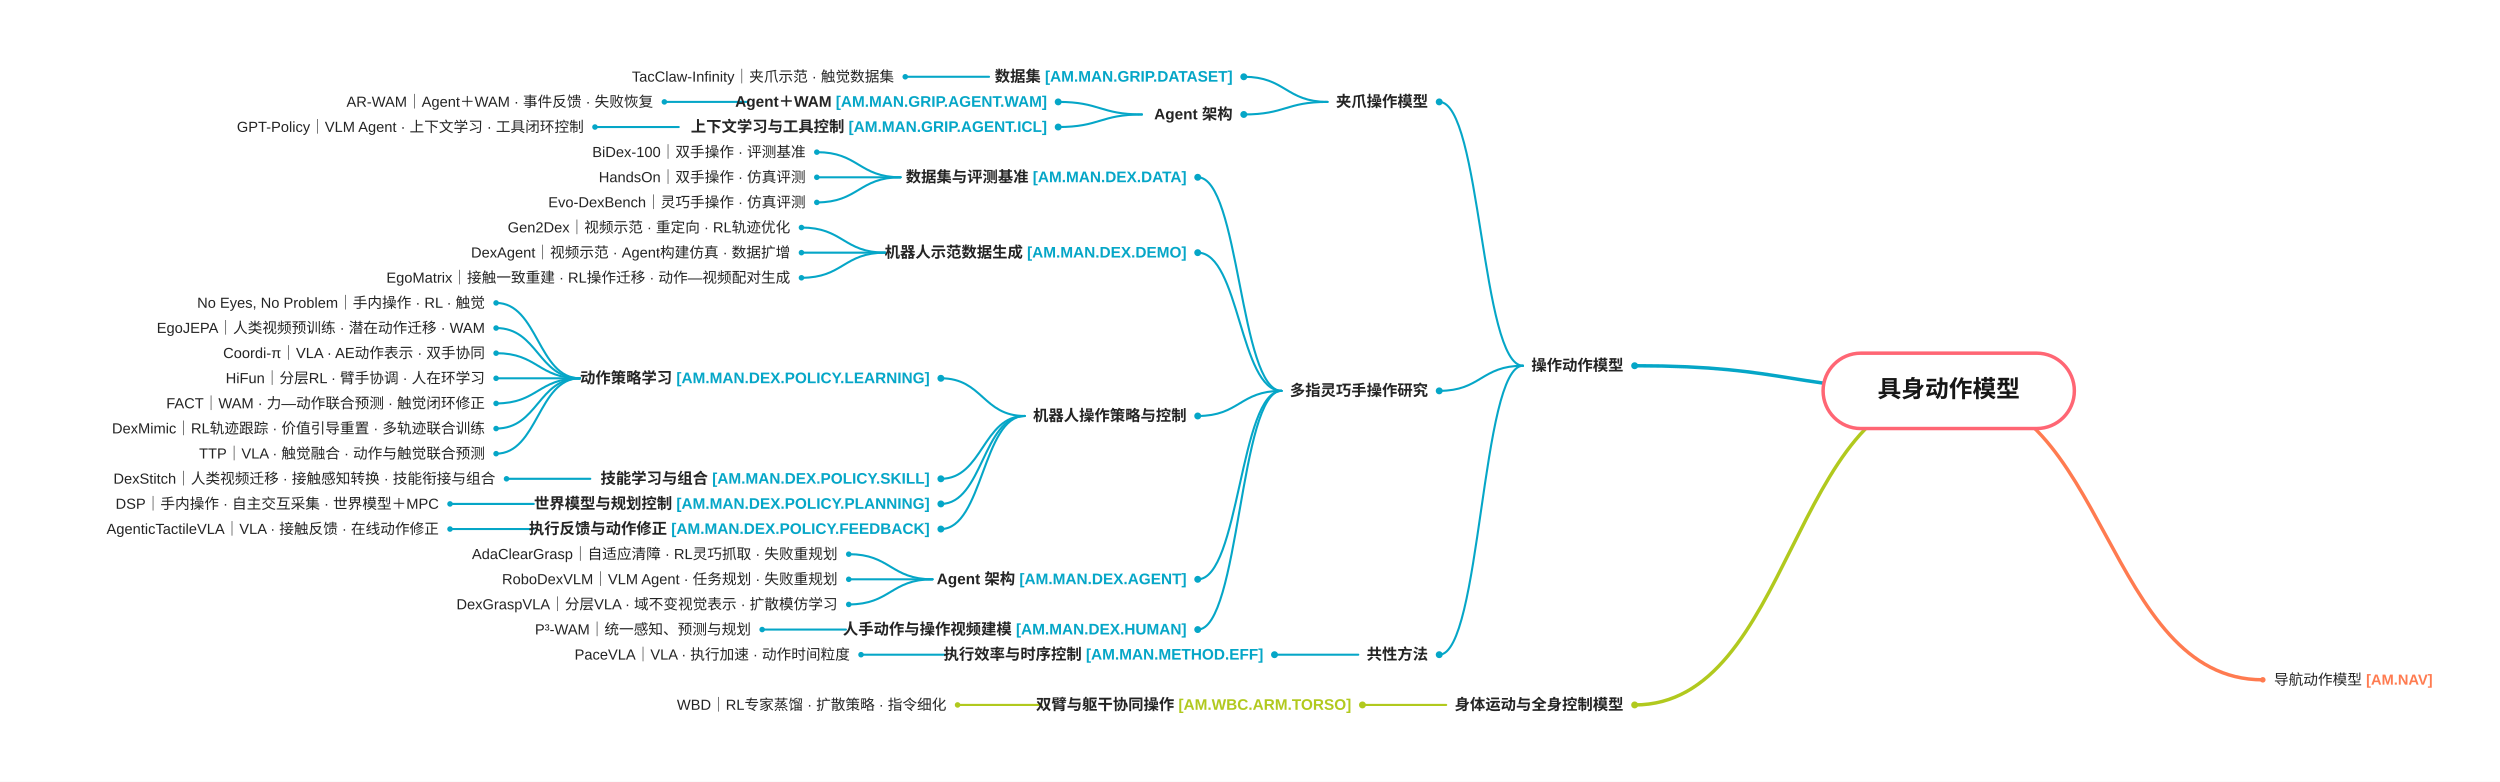
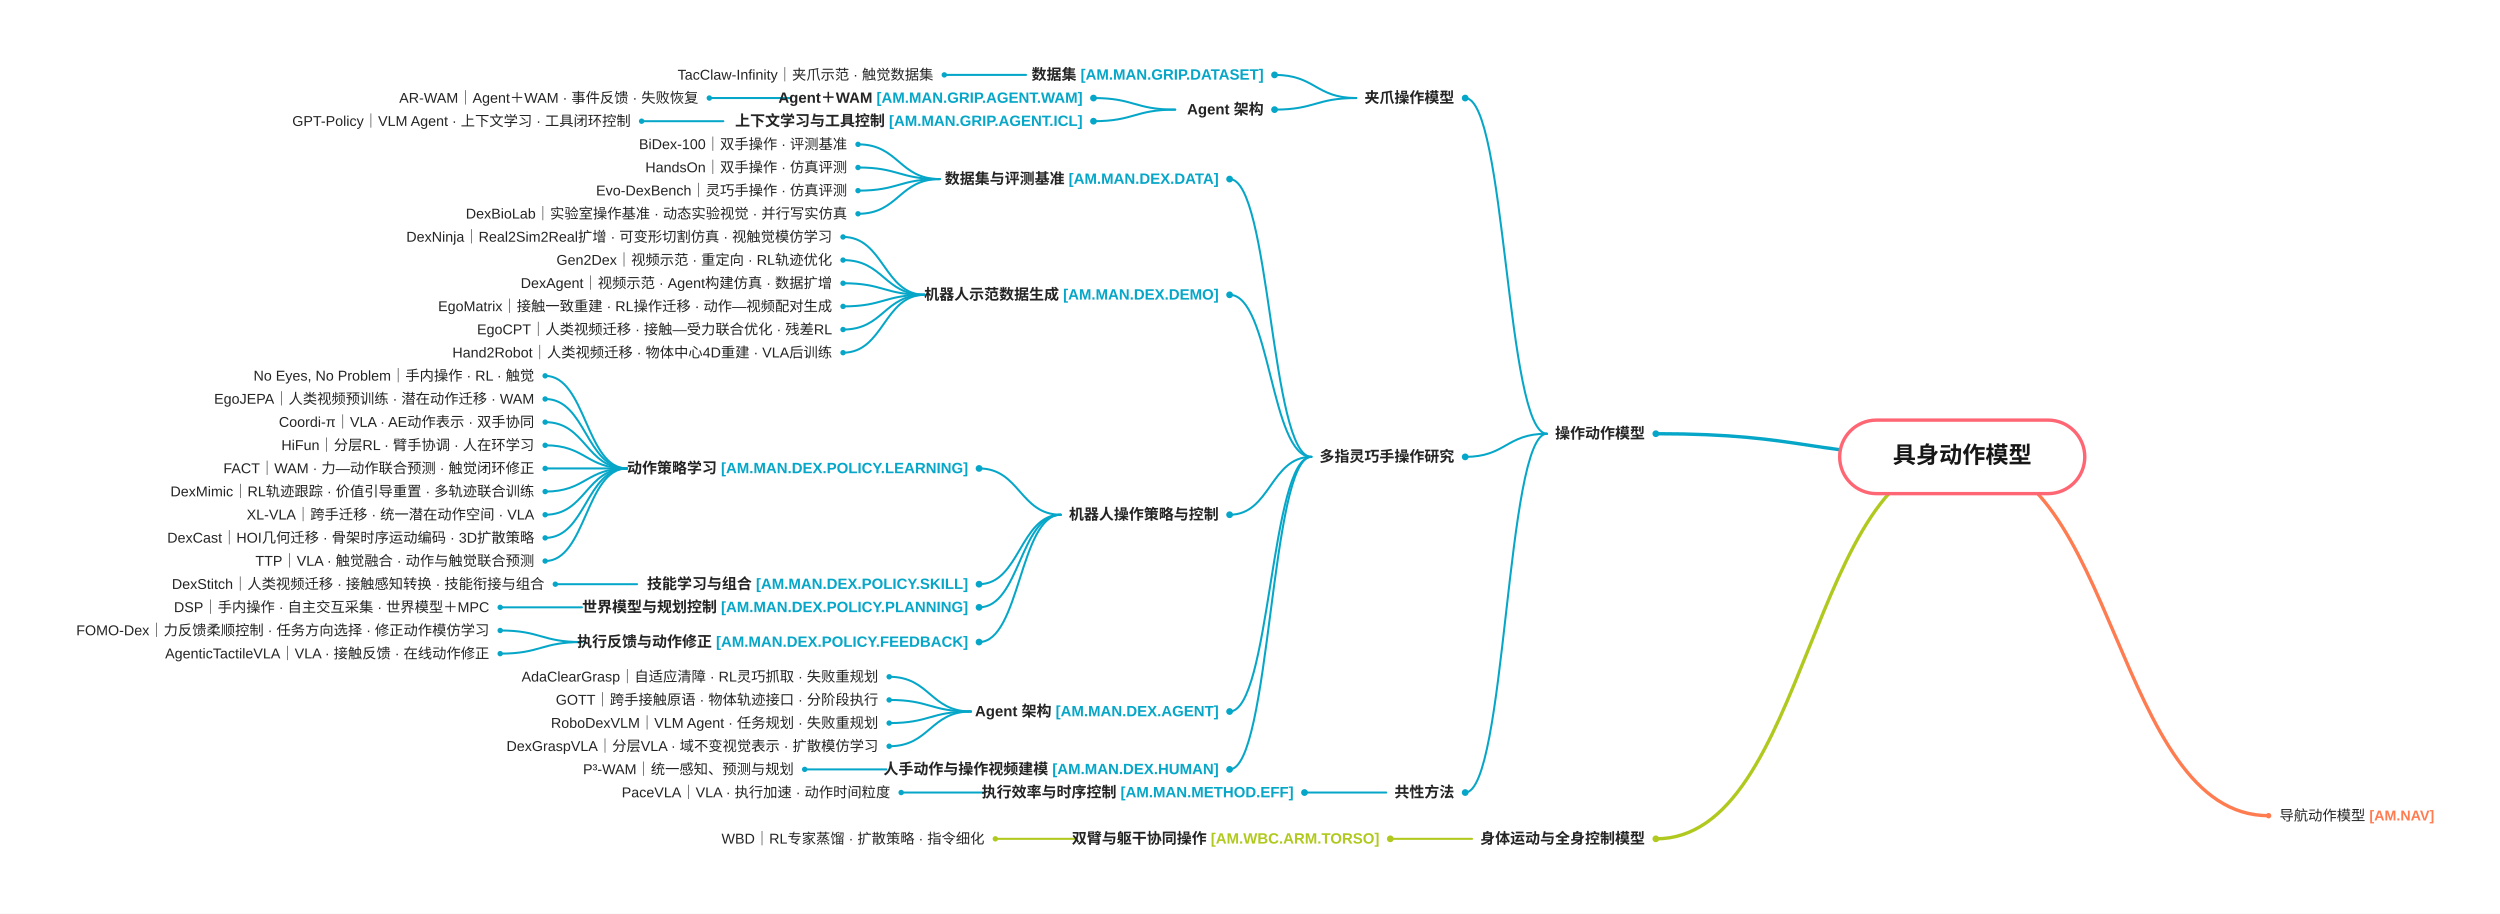
- <svg xmlns="http://www.w3.org/2000/svg" viewBox="-992.04 0 3581.88 1120.0" role="img" aria-labelledby="title desc">
-   <rect x="-992.04" width="3581.88" height="1120.0" fill="#ffffff" />
+ <svg xmlns="http://www.w3.org/2000/svg" viewBox="-1081.92 0 3671.76 1342" role="img" aria-labelledby="title desc">
+   <rect x="-1081.92" width="3671.76" height="1342" fill="#ffffff" />
  <g fill="none" stroke-linecap="round" stroke-linejoin="round">
-     <path d="M 1800 560.0 C 1575.0 560.0, 1575.0 524.0, 1350 524.0" stroke="#05a6c7" stroke-width="5" />
-     <path d="M 1190 524.0 C 1130.0 524.0, 1130.0 146.0, 1070 146.0" stroke="#05a6c7" stroke-width="3" />
-     <path d="M 910 146.0 C 850.0 146.0, 850.0 110.0, 790 110.0" stroke="#05a6c7" stroke-width="3" />
-     <path d="M 424.96 110.0 C 364.96 110.0, 364.96 110.0, 304.96 110.0" stroke="#05a6c7" stroke-width="3" />
-     <path d="M 910 146.0 C 850.0 146.0, 850.0 164.0, 790 164.0" stroke="#05a6c7" stroke-width="3" />
-     <path d="M 644.08 164.0 C 584.08 164.0, 584.08 146.0, 524.08 146.0" stroke="#05a6c7" stroke-width="3" />
-     <path d="M 79.84 146.0 C 19.84 146.0, 19.84 146.0, -40.16 146.0" stroke="#05a6c7" stroke-width="3" />
-     <path d="M 644.08 164.0 C 584.08 164.0, 584.08 182.0, 524.08 182.0" stroke="#05a6c7" stroke-width="3" />
-     <path d="M -19.6 182.0 C -79.6 182.0, -79.6 182.0, -139.6 182.0" stroke="#05a6c7" stroke-width="3" />
-     <path d="M 1190 524.0 C 1130.0 524.0, 1130.0 560.0, 1070 560.0" stroke="#05a6c7" stroke-width="3" />
-     <path d="M 844 560.0 C 784.0 560.0, 784.0 254.0, 724 254.0" stroke="#05a6c7" stroke-width="3" />
-     <path d="M 298.24 254.0 C 238.24 254.0, 238.24 218.0, 178.24 218.0" stroke="#05a6c7" stroke-width="3" />
-     <path d="M 298.24 254.0 C 238.24 254.0, 238.24 254.0, 178.24 254.0" stroke="#05a6c7" stroke-width="3" />
-     <path d="M 298.24 254.0 C 238.24 254.0, 238.24 290.0, 178.24 290.0" stroke="#05a6c7" stroke-width="3" />
-     <path d="M 844 560.0 C 784.0 560.0, 784.0 362.0, 724 362.0" stroke="#05a6c7" stroke-width="3" />
-     <path d="M 276.24 362.0 C 216.24 362.0, 216.24 326.0, 156.24 326.0" stroke="#05a6c7" stroke-width="3" />
-     <path d="M 276.24 362.0 C 216.24 362.0, 216.24 362.0, 156.24 362.0" stroke="#05a6c7" stroke-width="3" />
-     <path d="M 276.24 362.0 C 216.24 362.0, 216.24 398.0, 156.24 398.0" stroke="#05a6c7" stroke-width="3" />
-     <path d="M 844 560.0 C 784.0 560.0, 784.0 596.0, 724 596.0" stroke="#05a6c7" stroke-width="3" />
-     <path d="M 476 596.0 C 416.0 596.0, 416.0 542.0, 356 542.0" stroke="#05a6c7" stroke-width="3" />
-     <path d="M -161.28 542.0 C -221.28 542.0, -221.28 434.0, -281.28 434.0" stroke="#05a6c7" stroke-width="3" />
-     <path d="M -161.28 542.0 C -221.28 542.0, -221.28 470.0, -281.28 470.0" stroke="#05a6c7" stroke-width="3" />
-     <path d="M -161.28 542.0 C -221.28 542.0, -221.28 506.0, -281.28 506.0" stroke="#05a6c7" stroke-width="3" />
-     <path d="M -161.28 542.0 C -221.28 542.0, -221.28 542.0, -281.28 542.0" stroke="#05a6c7" stroke-width="3" />
-     <path d="M -161.28 542.0 C -221.28 542.0, -221.28 578.0, -281.28 578.0" stroke="#05a6c7" stroke-width="3" />
-     <path d="M -161.28 542.0 C -221.28 542.0, -221.28 614.0, -281.28 614.0" stroke="#05a6c7" stroke-width="3" />
-     <path d="M -161.28 542.0 C -221.28 542.0, -221.28 650.0, -281.28 650.0" stroke="#05a6c7" stroke-width="3" />
-     <path d="M 476 596.0 C 416.0 596.0, 416.0 686.0, 356 686.0" stroke="#05a6c7" stroke-width="3" />
-     <path d="M -146.32 686.0 C -206.32 686.0, -206.32 686.0, -266.32 686.0" stroke="#05a6c7" stroke-width="3" />
-     <path d="M 476 596.0 C 416.0 596.0, 416.0 722.0, 356 722.0" stroke="#05a6c7" stroke-width="3" />
-     <path d="M -227.28 722.0 C -287.28 722.0, -287.28 722.0, -347.28 722.0" stroke="#05a6c7" stroke-width="3" />
-     <path d="M 476 596.0 C 416.0 596.0, 416.0 758.0, 356 758.0" stroke="#05a6c7" stroke-width="3" />
-     <path d="M -227.28 758.0 C -287.28 758.0, -287.28 758.0, -347.28 758.0" stroke="#05a6c7" stroke-width="3" />
-     <path d="M 844 560.0 C 784.0 560.0, 784.0 830.0, 724 830.0" stroke="#05a6c7" stroke-width="3" />
-     <path d="M 344.0 830.0 C 284.0 830.0, 284.0 794.0, 224.0 794.0" stroke="#05a6c7" stroke-width="3" />
-     <path d="M 344.0 830.0 C 284.0 830.0, 284.0 830.0, 224.0 830.0" stroke="#05a6c7" stroke-width="3" />
-     <path d="M 344.0 830.0 C 284.0 830.0, 284.0 866.0, 224.0 866.0" stroke="#05a6c7" stroke-width="3" />
-     <path d="M 844 560.0 C 784.0 560.0, 784.0 902.0, 724 902.0" stroke="#05a6c7" stroke-width="3" />
-     <path d="M 219.92 902.0 C 159.92 902.0, 159.92 902.0, 99.92 902.0" stroke="#05a6c7" stroke-width="3" />
-     <path d="M 1190 524.0 C 1130.0 524.0, 1130.0 938.0, 1070 938.0" stroke="#05a6c7" stroke-width="3" />
-     <path d="M 954 938.0 C 894.0 938.0, 894.0 938.0, 834 938.0" stroke="#05a6c7" stroke-width="3" />
-     <path d="M 361.6 938.0 C 301.6 938.0, 301.6 938.0, 241.6 938.0" stroke="#05a6c7" stroke-width="3" />
-     <path d="M 1800 560.0 C 2025.0 560.0, 2025.0 974.0, 2250 974.0" stroke="#ff7b50" stroke-width="5" />
-     <path d="M 1800 560.0 C 1575.0 560.0, 1575.0 1010.0, 1350 1010.0" stroke="#b1c91e" stroke-width="5" />
-     <path d="M 1080 1010.0 C 1020.0 1010.0, 1020.0 1010.0, 960 1010.0" stroke="#b1c91e" stroke-width="3" />
-     <path d="M 499.92 1010.0 C 439.92 1010.0, 439.92 1010.0, 379.92 1010.0" stroke="#b1c91e" stroke-width="3" />
+     <path d="M 1800 671.0 C 1575.0 671.0, 1575.0 637.0, 1350 637.0" stroke="#05a6c7" stroke-width="5" />
+     <path d="M 1190 637.0 C 1130.0 637.0, 1130.0 144.0, 1070 144.0" stroke="#05a6c7" stroke-width="3" />
+     <path d="M 910 144.0 C 850.0 144.0, 850.0 110.0, 790 110.0" stroke="#05a6c7" stroke-width="3" />
+     <path d="M 424.96 110.0 C 364.96 110.0, 364.96 110, 304.96 110" stroke="#05a6c7" stroke-width="3" />
+     <path d="M 910 144.0 C 850.0 144.0, 850.0 161.0, 790 161.0" stroke="#05a6c7" stroke-width="3" />
+     <path d="M 644.08 161.0 C 584.08 161.0, 584.08 144.0, 524.08 144.0" stroke="#05a6c7" stroke-width="3" />
+     <path d="M 79.84 144.0 C 19.84 144.0, 19.84 144, -40.16 144" stroke="#05a6c7" stroke-width="3" />
+     <path d="M 644.08 161.0 C 584.08 161.0, 584.08 178.0, 524.08 178.0" stroke="#05a6c7" stroke-width="3" />
+     <path d="M -19.6 178.0 C -79.6 178.0, -79.6 178, -139.6 178" stroke="#05a6c7" stroke-width="3" />
+     <path d="M 1190 637.0 C 1130.0 637.0, 1130.0 671.0, 1070 671.0" stroke="#05a6c7" stroke-width="3" />
+     <path d="M 844 671.0 C 784.0 671.0, 784.0 263.0, 724 263.0" stroke="#05a6c7" stroke-width="3" />
+     <path d="M 298.24 263.0 C 238.24 263.0, 238.24 212, 178.24 212" stroke="#05a6c7" stroke-width="3" />
+     <path d="M 298.24 263.0 C 238.24 263.0, 238.24 246, 178.24 246" stroke="#05a6c7" stroke-width="3" />
+     <path d="M 298.24 263.0 C 238.24 263.0, 238.24 280, 178.24 280" stroke="#05a6c7" stroke-width="3" />
+     <path d="M 298.24 263.0 C 238.24 263.0, 238.24 314, 178.24 314" stroke="#05a6c7" stroke-width="3" />
+     <path d="M 844 671.0 C 784.0 671.0, 784.0 433.0, 724 433.0" stroke="#05a6c7" stroke-width="3" />
+     <path d="M 276.24 433.0 C 216.24 433.0, 216.24 348, 156.24 348" stroke="#05a6c7" stroke-width="3" />
+     <path d="M 276.24 433.0 C 216.24 433.0, 216.24 382, 156.24 382" stroke="#05a6c7" stroke-width="3" />
+     <path d="M 276.24 433.0 C 216.24 433.0, 216.24 416, 156.24 416" stroke="#05a6c7" stroke-width="3" />
+     <path d="M 276.24 433.0 C 216.24 433.0, 216.24 450, 156.24 450" stroke="#05a6c7" stroke-width="3" />
+     <path d="M 276.24 433.0 C 216.24 433.0, 216.24 484, 156.24 484" stroke="#05a6c7" stroke-width="3" />
+     <path d="M 276.24 433.0 C 216.24 433.0, 216.24 518, 156.24 518" stroke="#05a6c7" stroke-width="3" />
+     <path d="M 844 671.0 C 784.0 671.0, 784.0 756.0, 724 756.0" stroke="#05a6c7" stroke-width="3" />
+     <path d="M 476 756.0 C 416.0 756.0, 416.0 688.0, 356 688.0" stroke="#05a6c7" stroke-width="3" />
+     <path d="M -161.28 688.0 C -221.28 688.0, -221.28 552, -281.28 552" stroke="#05a6c7" stroke-width="3" />
+     <path d="M -161.28 688.0 C -221.28 688.0, -221.28 586, -281.28 586" stroke="#05a6c7" stroke-width="3" />
+     <path d="M -161.28 688.0 C -221.28 688.0, -221.28 620, -281.28 620" stroke="#05a6c7" stroke-width="3" />
+     <path d="M -161.28 688.0 C -221.28 688.0, -221.28 654, -281.28 654" stroke="#05a6c7" stroke-width="3" />
+     <path d="M -161.28 688.0 C -221.28 688.0, -221.28 688, -281.28 688" stroke="#05a6c7" stroke-width="3" />
+     <path d="M -161.28 688.0 C -221.28 688.0, -221.28 722, -281.28 722" stroke="#05a6c7" stroke-width="3" />
+     <path d="M -161.28 688.0 C -221.28 688.0, -221.28 756, -281.28 756" stroke="#05a6c7" stroke-width="3" />
+     <path d="M -161.28 688.0 C -221.28 688.0, -221.28 790, -281.28 790" stroke="#05a6c7" stroke-width="3" />
+     <path d="M -161.28 688.0 C -221.28 688.0, -221.28 824, -281.28 824" stroke="#05a6c7" stroke-width="3" />
+     <path d="M 476 756.0 C 416.0 756.0, 416.0 858.0, 356 858.0" stroke="#05a6c7" stroke-width="3" />
+     <path d="M -146.32 858.0 C -206.32 858.0, -206.32 858, -266.32 858" stroke="#05a6c7" stroke-width="3" />
+     <path d="M 476 756.0 C 416.0 756.0, 416.0 892.0, 356 892.0" stroke="#05a6c7" stroke-width="3" />
+     <path d="M -227.28 892.0 C -287.28 892.0, -287.28 892, -347.28 892" stroke="#05a6c7" stroke-width="3" />
+     <path d="M 476 756.0 C 416.0 756.0, 416.0 943.0, 356 943.0" stroke="#05a6c7" stroke-width="3" />
+     <path d="M -227.28 943.0 C -287.28 943.0, -287.28 926, -347.28 926" stroke="#05a6c7" stroke-width="3" />
+     <path d="M -227.28 943.0 C -287.28 943.0, -287.28 960, -347.28 960" stroke="#05a6c7" stroke-width="3" />
+     <path d="M 844 671.0 C 784.0 671.0, 784.0 1045.0, 724 1045.0" stroke="#05a6c7" stroke-width="3" />
+     <path d="M 344.0 1045.0 C 284.0 1045.0, 284.0 994, 224.0 994" stroke="#05a6c7" stroke-width="3" />
+     <path d="M 344.0 1045.0 C 284.0 1045.0, 284.0 1028, 224.0 1028" stroke="#05a6c7" stroke-width="3" />
+     <path d="M 344.0 1045.0 C 284.0 1045.0, 284.0 1062, 224.0 1062" stroke="#05a6c7" stroke-width="3" />
+     <path d="M 344.0 1045.0 C 284.0 1045.0, 284.0 1096, 224.0 1096" stroke="#05a6c7" stroke-width="3" />
+     <path d="M 844 671.0 C 784.0 671.0, 784.0 1130.0, 724 1130.0" stroke="#05a6c7" stroke-width="3" />
+     <path d="M 219.92 1130.0 C 159.92 1130.0, 159.92 1130, 99.92 1130" stroke="#05a6c7" stroke-width="3" />
+     <path d="M 1190 637.0 C 1130.0 637.0, 1130.0 1164.0, 1070 1164.0" stroke="#05a6c7" stroke-width="3" />
+     <path d="M 954 1164.0 C 894.0 1164.0, 894.0 1164.0, 834 1164.0" stroke="#05a6c7" stroke-width="3" />
+     <path d="M 361.6 1164.0 C 301.6 1164.0, 301.6 1164, 241.6 1164" stroke="#05a6c7" stroke-width="3" />
+     <path d="M 1800 671.0 C 2025.0 671.0, 2025.0 1198, 2250 1198" stroke="#ff7b50" stroke-width="5" />
+     <path d="M 1800 671.0 C 1575.0 671.0, 1575.0 1232.0, 1350 1232.0" stroke="#b1c91e" stroke-width="5" />
+     <path d="M 1080 1232.0 C 1020.0 1232.0, 1020.0 1232.0, 960 1232.0" stroke="#b1c91e" stroke-width="3" />
+     <path d="M 499.92 1232.0 C 439.92 1232.0, 439.92 1232, 379.92 1232" stroke="#b1c91e" stroke-width="3" />
  </g>
-   <circle cx="1350" cy="524.0" r="5" fill="#05a6c7" />
-   <text x="1334" y="531.0" text-anchor="end" font-family="Arial, Noto Sans CJK SC, sans-serif" font-size="22" font-weight="650" fill="#242424">操作动作模型</text>
-   <circle cx="1070" cy="146.0" r="5" fill="#05a6c7" />
-   <text x="1054" y="153.0" text-anchor="end" font-family="Arial, Noto Sans CJK SC, sans-serif" font-size="22" font-weight="650" fill="#242424">夹爪操作模型</text>
+   <circle cx="1350" cy="637.0" r="5" fill="#05a6c7" />
+   <text x="1334" y="644.0" text-anchor="end" font-family="Arial, Noto Sans CJK SC, sans-serif" font-size="22" font-weight="650" fill="#242424">操作动作模型</text>
+   <circle cx="1070" cy="144.0" r="5" fill="#05a6c7" />
+   <text x="1054" y="151.0" text-anchor="end" font-family="Arial, Noto Sans CJK SC, sans-serif" font-size="22" font-weight="650" fill="#242424">夹爪操作模型</text>
  <circle cx="790" cy="110.0" r="5" fill="#05a6c7" />
  <text x="774" y="117.0" text-anchor="end" font-family="Arial, Noto Sans CJK SC, sans-serif" font-size="22" font-weight="650" fill="#242424">数据集<tspan dx="6" fill="#05a6c7" font-weight="650">[AM.MAN.GRIP.DATASET]</tspan>
  </text>
-   <circle cx="304.96" cy="110.0" r="4" fill="#05a6c7" />
-   <text x="288.96" y="117.0" text-anchor="end" font-family="Arial, Noto Sans CJK SC, sans-serif" font-size="21" font-weight="500" fill="#242424">TacClaw-Infinity｜夹爪示范 · 触觉数据集</text>
-   <circle cx="790" cy="164.0" r="5" fill="#05a6c7" />
-   <text x="774" y="171.0" text-anchor="end" font-family="Arial, Noto Sans CJK SC, sans-serif" font-size="22" font-weight="650" fill="#242424">Agent 架构</text>
-   <circle cx="524.08" cy="146.0" r="5" fill="#05a6c7" />
-   <text x="508.08" y="153.0" text-anchor="end" font-family="Arial, Noto Sans CJK SC, sans-serif" font-size="22" font-weight="650" fill="#242424">Agent＋WAM<tspan dx="6" fill="#05a6c7" font-weight="650">[AM.MAN.GRIP.AGENT.WAM]</tspan>
+   <circle cx="304.96" cy="110" r="4" fill="#05a6c7" />
+   <text x="288.96" y="117" text-anchor="end" font-family="Arial, Noto Sans CJK SC, sans-serif" font-size="21" font-weight="500" fill="#242424">TacClaw-Infinity｜夹爪示范 · 触觉数据集</text>
+   <circle cx="790" cy="161.0" r="5" fill="#05a6c7" />
+   <text x="774" y="168.0" text-anchor="end" font-family="Arial, Noto Sans CJK SC, sans-serif" font-size="22" font-weight="650" fill="#242424">Agent 架构</text>
+   <circle cx="524.08" cy="144.0" r="5" fill="#05a6c7" />
+   <text x="508.08" y="151.0" text-anchor="end" font-family="Arial, Noto Sans CJK SC, sans-serif" font-size="22" font-weight="650" fill="#242424">Agent＋WAM<tspan dx="6" fill="#05a6c7" font-weight="650">[AM.MAN.GRIP.AGENT.WAM]</tspan>
  </text>
-   <circle cx="-40.16" cy="146.0" r="4" fill="#05a6c7" />
-   <text x="-56.16" y="153.0" text-anchor="end" font-family="Arial, Noto Sans CJK SC, sans-serif" font-size="21" font-weight="500" fill="#242424">AR-WAM｜Agent＋WAM · 事件反馈 · 失败恢复</text>
-   <circle cx="524.08" cy="182.0" r="5" fill="#05a6c7" />
-   <text x="508.08" y="189.0" text-anchor="end" font-family="Arial, Noto Sans CJK SC, sans-serif" font-size="22" font-weight="650" fill="#242424">上下文学习与工具控制<tspan dx="6" fill="#05a6c7" font-weight="650">[AM.MAN.GRIP.AGENT.ICL]</tspan>
+   <circle cx="-40.16" cy="144" r="4" fill="#05a6c7" />
+   <text x="-56.16" y="151" text-anchor="end" font-family="Arial, Noto Sans CJK SC, sans-serif" font-size="21" font-weight="500" fill="#242424">AR-WAM｜Agent＋WAM · 事件反馈 · 失败恢复</text>
+   <circle cx="524.08" cy="178.0" r="5" fill="#05a6c7" />
+   <text x="508.08" y="185.0" text-anchor="end" font-family="Arial, Noto Sans CJK SC, sans-serif" font-size="22" font-weight="650" fill="#242424">上下文学习与工具控制<tspan dx="6" fill="#05a6c7" font-weight="650">[AM.MAN.GRIP.AGENT.ICL]</tspan>
  </text>
-   <circle cx="-139.6" cy="182.0" r="4" fill="#05a6c7" />
-   <text x="-155.6" y="189.0" text-anchor="end" font-family="Arial, Noto Sans CJK SC, sans-serif" font-size="21" font-weight="500" fill="#242424">GPT-Policy｜VLM Agent · 上下文学习 · 工具闭环控制</text>
-   <circle cx="1070" cy="560.0" r="5" fill="#05a6c7" />
-   <text x="1054" y="567.0" text-anchor="end" font-family="Arial, Noto Sans CJK SC, sans-serif" font-size="22" font-weight="650" fill="#242424">多指灵巧手操作研究</text>
-   <circle cx="724" cy="254.0" r="5" fill="#05a6c7" />
-   <text x="708" y="261.0" text-anchor="end" font-family="Arial, Noto Sans CJK SC, sans-serif" font-size="22" font-weight="650" fill="#242424">数据集与评测基准<tspan dx="6" fill="#05a6c7" font-weight="650">[AM.MAN.DEX.DATA]</tspan>
+   <circle cx="-139.6" cy="178" r="4" fill="#05a6c7" />
+   <text x="-155.6" y="185" text-anchor="end" font-family="Arial, Noto Sans CJK SC, sans-serif" font-size="21" font-weight="500" fill="#242424">GPT-Policy｜VLM Agent · 上下文学习 · 工具闭环控制</text>
+   <circle cx="1070" cy="671.0" r="5" fill="#05a6c7" />
+   <text x="1054" y="678.0" text-anchor="end" font-family="Arial, Noto Sans CJK SC, sans-serif" font-size="22" font-weight="650" fill="#242424">多指灵巧手操作研究</text>
+   <circle cx="724" cy="263.0" r="5" fill="#05a6c7" />
+   <text x="708" y="270.0" text-anchor="end" font-family="Arial, Noto Sans CJK SC, sans-serif" font-size="22" font-weight="650" fill="#242424">数据集与评测基准<tspan dx="6" fill="#05a6c7" font-weight="650">[AM.MAN.DEX.DATA]</tspan>
  </text>
-   <circle cx="178.24" cy="218.0" r="4" fill="#05a6c7" />
-   <text x="162.24" y="225.0" text-anchor="end" font-family="Arial, Noto Sans CJK SC, sans-serif" font-size="21" font-weight="500" fill="#242424">BiDex-100｜双手操作 · 评测基准</text>
-   <circle cx="178.24" cy="254.0" r="4" fill="#05a6c7" />
-   <text x="162.24" y="261.0" text-anchor="end" font-family="Arial, Noto Sans CJK SC, sans-serif" font-size="21" font-weight="500" fill="#242424">HandsOn｜双手操作 · 仿真评测</text>
-   <circle cx="178.24" cy="290.0" r="4" fill="#05a6c7" />
-   <text x="162.24" y="297.0" text-anchor="end" font-family="Arial, Noto Sans CJK SC, sans-serif" font-size="21" font-weight="500" fill="#242424">Evo-DexBench｜灵巧手操作 · 仿真评测</text>
-   <circle cx="724" cy="362.0" r="5" fill="#05a6c7" />
-   <text x="708" y="369.0" text-anchor="end" font-family="Arial, Noto Sans CJK SC, sans-serif" font-size="22" font-weight="650" fill="#242424">机器人示范数据生成<tspan dx="6" fill="#05a6c7" font-weight="650">[AM.MAN.DEX.DEMO]</tspan>
+   <circle cx="178.24" cy="212" r="4" fill="#05a6c7" />
+   <text x="162.24" y="219" text-anchor="end" font-family="Arial, Noto Sans CJK SC, sans-serif" font-size="21" font-weight="500" fill="#242424">BiDex-100｜双手操作 · 评测基准</text>
+   <circle cx="178.24" cy="246" r="4" fill="#05a6c7" />
+   <text x="162.24" y="253" text-anchor="end" font-family="Arial, Noto Sans CJK SC, sans-serif" font-size="21" font-weight="500" fill="#242424">HandsOn｜双手操作 · 仿真评测</text>
+   <circle cx="178.24" cy="280" r="4" fill="#05a6c7" />
+   <text x="162.24" y="287" text-anchor="end" font-family="Arial, Noto Sans CJK SC, sans-serif" font-size="21" font-weight="500" fill="#242424">Evo-DexBench｜灵巧手操作 · 仿真评测</text>
+   <circle cx="178.24" cy="314" r="4" fill="#05a6c7" />
+   <text x="162.24" y="321" text-anchor="end" font-family="Arial, Noto Sans CJK SC, sans-serif" font-size="21" font-weight="500" fill="#242424">DexBioLab｜实验室操作基准 · 动态实验视觉 · 并行写实仿真</text>
+   <circle cx="724" cy="433.0" r="5" fill="#05a6c7" />
+   <text x="708" y="440.0" text-anchor="end" font-family="Arial, Noto Sans CJK SC, sans-serif" font-size="22" font-weight="650" fill="#242424">机器人示范数据生成<tspan dx="6" fill="#05a6c7" font-weight="650">[AM.MAN.DEX.DEMO]</tspan>
  </text>
-   <circle cx="156.24" cy="326.0" r="4" fill="#05a6c7" />
-   <text x="140.24" y="333.0" text-anchor="end" font-family="Arial, Noto Sans CJK SC, sans-serif" font-size="21" font-weight="500" fill="#242424">Gen2Dex｜视频示范 · 重定向 · RL轨迹优化</text>
-   <circle cx="156.24" cy="362.0" r="4" fill="#05a6c7" />
-   <text x="140.24" y="369.0" text-anchor="end" font-family="Arial, Noto Sans CJK SC, sans-serif" font-size="21" font-weight="500" fill="#242424">DexAgent｜视频示范 · Agent构建仿真 · 数据扩增</text>
-   <circle cx="156.24" cy="398.0" r="4" fill="#05a6c7" />
-   <text x="140.24" y="405.0" text-anchor="end" font-family="Arial, Noto Sans CJK SC, sans-serif" font-size="21" font-weight="500" fill="#242424">EgoMatrix｜接触一致重建 · RL操作迁移 · 动作—视频配对生成</text>
-   <circle cx="724" cy="596.0" r="5" fill="#05a6c7" />
-   <text x="708" y="603.0" text-anchor="end" font-family="Arial, Noto Sans CJK SC, sans-serif" font-size="22" font-weight="650" fill="#242424">机器人操作策略与控制</text>
-   <circle cx="356" cy="542.0" r="5" fill="#05a6c7" />
-   <text x="340" y="549.0" text-anchor="end" font-family="Arial, Noto Sans CJK SC, sans-serif" font-size="22" font-weight="650" fill="#242424">动作策略学习<tspan dx="6" fill="#05a6c7" font-weight="650">[AM.MAN.DEX.POLICY.LEARNING]</tspan>
+   <circle cx="156.24" cy="348" r="4" fill="#05a6c7" />
+   <text x="140.24" y="355" text-anchor="end" font-family="Arial, Noto Sans CJK SC, sans-serif" font-size="21" font-weight="500" fill="#242424">DexNinja｜Real2Sim2Real扩增 · 可变形切割仿真 · 视触觉模仿学习</text>
+   <circle cx="156.24" cy="382" r="4" fill="#05a6c7" />
+   <text x="140.24" y="389" text-anchor="end" font-family="Arial, Noto Sans CJK SC, sans-serif" font-size="21" font-weight="500" fill="#242424">Gen2Dex｜视频示范 · 重定向 · RL轨迹优化</text>
+   <circle cx="156.24" cy="416" r="4" fill="#05a6c7" />
+   <text x="140.24" y="423" text-anchor="end" font-family="Arial, Noto Sans CJK SC, sans-serif" font-size="21" font-weight="500" fill="#242424">DexAgent｜视频示范 · Agent构建仿真 · 数据扩增</text>
+   <circle cx="156.24" cy="450" r="4" fill="#05a6c7" />
+   <text x="140.24" y="457" text-anchor="end" font-family="Arial, Noto Sans CJK SC, sans-serif" font-size="21" font-weight="500" fill="#242424">EgoMatrix｜接触一致重建 · RL操作迁移 · 动作—视频配对生成</text>
+   <circle cx="156.24" cy="484" r="4" fill="#05a6c7" />
+   <text x="140.24" y="491" text-anchor="end" font-family="Arial, Noto Sans CJK SC, sans-serif" font-size="21" font-weight="500" fill="#242424">EgoCPT｜人类视频迁移 · 接触—受力联合优化 · 残差RL</text>
+   <circle cx="156.24" cy="518" r="4" fill="#05a6c7" />
+   <text x="140.24" y="525" text-anchor="end" font-family="Arial, Noto Sans CJK SC, sans-serif" font-size="21" font-weight="500" fill="#242424">Hand2Robot｜人类视频迁移 · 物体中心4D重建 · VLA后训练</text>
+   <circle cx="724" cy="756.0" r="5" fill="#05a6c7" />
+   <text x="708" y="763.0" text-anchor="end" font-family="Arial, Noto Sans CJK SC, sans-serif" font-size="22" font-weight="650" fill="#242424">机器人操作策略与控制</text>
+   <circle cx="356" cy="688.0" r="5" fill="#05a6c7" />
+   <text x="340" y="695.0" text-anchor="end" font-family="Arial, Noto Sans CJK SC, sans-serif" font-size="22" font-weight="650" fill="#242424">动作策略学习<tspan dx="6" fill="#05a6c7" font-weight="650">[AM.MAN.DEX.POLICY.LEARNING]</tspan>
  </text>
-   <circle cx="-281.28" cy="434.0" r="4" fill="#05a6c7" />
-   <text x="-297.28" y="441.0" text-anchor="end" font-family="Arial, Noto Sans CJK SC, sans-serif" font-size="21" font-weight="500" fill="#242424">No Eyes, No Problem｜手内操作 · RL · 触觉</text>
-   <circle cx="-281.28" cy="470.0" r="4" fill="#05a6c7" />
-   <text x="-297.28" y="477.0" text-anchor="end" font-family="Arial, Noto Sans CJK SC, sans-serif" font-size="21" font-weight="500" fill="#242424">EgoJEPA｜人类视频预训练 · 潜在动作迁移 · WAM</text>
-   <circle cx="-281.28" cy="506.0" r="4" fill="#05a6c7" />
-   <text x="-297.28" y="513.0" text-anchor="end" font-family="Arial, Noto Sans CJK SC, sans-serif" font-size="21" font-weight="500" fill="#242424">Coordi-π｜VLA · AE动作表示 · 双手协同</text>
-   <circle cx="-281.28" cy="542.0" r="4" fill="#05a6c7" />
-   <text x="-297.28" y="549.0" text-anchor="end" font-family="Arial, Noto Sans CJK SC, sans-serif" font-size="21" font-weight="500" fill="#242424">HiFun｜分层RL · 臂手协调 · 人在环学习</text>
-   <circle cx="-281.28" cy="578.0" r="4" fill="#05a6c7" />
-   <text x="-297.28" y="585.0" text-anchor="end" font-family="Arial, Noto Sans CJK SC, sans-serif" font-size="21" font-weight="500" fill="#242424">FACT｜WAM · 力—动作联合预测 · 触觉闭环修正</text>
-   <circle cx="-281.28" cy="614.0" r="4" fill="#05a6c7" />
-   <text x="-297.28" y="621.0" text-anchor="end" font-family="Arial, Noto Sans CJK SC, sans-serif" font-size="21" font-weight="500" fill="#242424">DexMimic｜RL轨迹跟踪 · 价值引导重置 · 多轨迹联合训练</text>
-   <circle cx="-281.28" cy="650.0" r="4" fill="#05a6c7" />
-   <text x="-297.28" y="657.0" text-anchor="end" font-family="Arial, Noto Sans CJK SC, sans-serif" font-size="21" font-weight="500" fill="#242424">TTP｜VLA · 触觉融合 · 动作与触觉联合预测</text>
-   <circle cx="356" cy="686.0" r="5" fill="#05a6c7" />
-   <text x="340" y="693.0" text-anchor="end" font-family="Arial, Noto Sans CJK SC, sans-serif" font-size="22" font-weight="650" fill="#242424">技能学习与组合<tspan dx="6" fill="#05a6c7" font-weight="650">[AM.MAN.DEX.POLICY.SKILL]</tspan>
+   <circle cx="-281.28" cy="552" r="4" fill="#05a6c7" />
+   <text x="-297.28" y="559" text-anchor="end" font-family="Arial, Noto Sans CJK SC, sans-serif" font-size="21" font-weight="500" fill="#242424">No Eyes, No Problem｜手内操作 · RL · 触觉</text>
+   <circle cx="-281.28" cy="586" r="4" fill="#05a6c7" />
+   <text x="-297.28" y="593" text-anchor="end" font-family="Arial, Noto Sans CJK SC, sans-serif" font-size="21" font-weight="500" fill="#242424">EgoJEPA｜人类视频预训练 · 潜在动作迁移 · WAM</text>
+   <circle cx="-281.28" cy="620" r="4" fill="#05a6c7" />
+   <text x="-297.28" y="627" text-anchor="end" font-family="Arial, Noto Sans CJK SC, sans-serif" font-size="21" font-weight="500" fill="#242424">Coordi-π｜VLA · AE动作表示 · 双手协同</text>
+   <circle cx="-281.28" cy="654" r="4" fill="#05a6c7" />
+   <text x="-297.28" y="661" text-anchor="end" font-family="Arial, Noto Sans CJK SC, sans-serif" font-size="21" font-weight="500" fill="#242424">HiFun｜分层RL · 臂手协调 · 人在环学习</text>
+   <circle cx="-281.28" cy="688" r="4" fill="#05a6c7" />
+   <text x="-297.28" y="695" text-anchor="end" font-family="Arial, Noto Sans CJK SC, sans-serif" font-size="21" font-weight="500" fill="#242424">FACT｜WAM · 力—动作联合预测 · 触觉闭环修正</text>
+   <circle cx="-281.28" cy="722" r="4" fill="#05a6c7" />
+   <text x="-297.28" y="729" text-anchor="end" font-family="Arial, Noto Sans CJK SC, sans-serif" font-size="21" font-weight="500" fill="#242424">DexMimic｜RL轨迹跟踪 · 价值引导重置 · 多轨迹联合训练</text>
+   <circle cx="-281.28" cy="756" r="4" fill="#05a6c7" />
+   <text x="-297.28" y="763" text-anchor="end" font-family="Arial, Noto Sans CJK SC, sans-serif" font-size="21" font-weight="500" fill="#242424">XL-VLA｜跨手迁移 · 统一潜在动作空间 · VLA</text>
+   <circle cx="-281.28" cy="790" r="4" fill="#05a6c7" />
+   <text x="-297.28" y="797" text-anchor="end" font-family="Arial, Noto Sans CJK SC, sans-serif" font-size="21" font-weight="500" fill="#242424">DexCast｜HOI几何迁移 · 骨架时序运动编码 · 3D扩散策略</text>
+   <circle cx="-281.28" cy="824" r="4" fill="#05a6c7" />
+   <text x="-297.28" y="831" text-anchor="end" font-family="Arial, Noto Sans CJK SC, sans-serif" font-size="21" font-weight="500" fill="#242424">TTP｜VLA · 触觉融合 · 动作与触觉联合预测</text>
+   <circle cx="356" cy="858.0" r="5" fill="#05a6c7" />
+   <text x="340" y="865.0" text-anchor="end" font-family="Arial, Noto Sans CJK SC, sans-serif" font-size="22" font-weight="650" fill="#242424">技能学习与组合<tspan dx="6" fill="#05a6c7" font-weight="650">[AM.MAN.DEX.POLICY.SKILL]</tspan>
  </text>
-   <circle cx="-266.32" cy="686.0" r="4" fill="#05a6c7" />
-   <text x="-282.32" y="693.0" text-anchor="end" font-family="Arial, Noto Sans CJK SC, sans-serif" font-size="21" font-weight="500" fill="#242424">DexStitch｜人类视频迁移 · 接触感知转换 · 技能衔接与组合</text>
-   <circle cx="356" cy="722.0" r="5" fill="#05a6c7" />
-   <text x="340" y="729.0" text-anchor="end" font-family="Arial, Noto Sans CJK SC, sans-serif" font-size="22" font-weight="650" fill="#242424">世界模型与规划控制<tspan dx="6" fill="#05a6c7" font-weight="650">[AM.MAN.DEX.POLICY.PLANNING]</tspan>
+   <circle cx="-266.32" cy="858" r="4" fill="#05a6c7" />
+   <text x="-282.32" y="865" text-anchor="end" font-family="Arial, Noto Sans CJK SC, sans-serif" font-size="21" font-weight="500" fill="#242424">DexStitch｜人类视频迁移 · 接触感知转换 · 技能衔接与组合</text>
+   <circle cx="356" cy="892.0" r="5" fill="#05a6c7" />
+   <text x="340" y="899.0" text-anchor="end" font-family="Arial, Noto Sans CJK SC, sans-serif" font-size="22" font-weight="650" fill="#242424">世界模型与规划控制<tspan dx="6" fill="#05a6c7" font-weight="650">[AM.MAN.DEX.POLICY.PLANNING]</tspan>
  </text>
-   <circle cx="-347.28" cy="722.0" r="4" fill="#05a6c7" />
-   <text x="-363.28" y="729.0" text-anchor="end" font-family="Arial, Noto Sans CJK SC, sans-serif" font-size="21" font-weight="500" fill="#242424">DSP｜手内操作 · 自主交互采集 · 世界模型＋MPC</text>
-   <circle cx="356" cy="758.0" r="5" fill="#05a6c7" />
-   <text x="340" y="765.0" text-anchor="end" font-family="Arial, Noto Sans CJK SC, sans-serif" font-size="22" font-weight="650" fill="#242424">执行反馈与动作修正<tspan dx="6" fill="#05a6c7" font-weight="650">[AM.MAN.DEX.POLICY.FEEDBACK]</tspan>
+   <circle cx="-347.28" cy="892" r="4" fill="#05a6c7" />
+   <text x="-363.28" y="899" text-anchor="end" font-family="Arial, Noto Sans CJK SC, sans-serif" font-size="21" font-weight="500" fill="#242424">DSP｜手内操作 · 自主交互采集 · 世界模型＋MPC</text>
+   <circle cx="356" cy="943.0" r="5" fill="#05a6c7" />
+   <text x="340" y="950.0" text-anchor="end" font-family="Arial, Noto Sans CJK SC, sans-serif" font-size="22" font-weight="650" fill="#242424">执行反馈与动作修正<tspan dx="6" fill="#05a6c7" font-weight="650">[AM.MAN.DEX.POLICY.FEEDBACK]</tspan>
  </text>
-   <circle cx="-347.28" cy="758.0" r="4" fill="#05a6c7" />
-   <text x="-363.28" y="765.0" text-anchor="end" font-family="Arial, Noto Sans CJK SC, sans-serif" font-size="21" font-weight="500" fill="#242424">AgenticTactileVLA｜VLA · 接触反馈 · 在线动作修正</text>
-   <circle cx="724" cy="830.0" r="5" fill="#05a6c7" />
-   <text x="708" y="837.0" text-anchor="end" font-family="Arial, Noto Sans CJK SC, sans-serif" font-size="22" font-weight="650" fill="#242424">Agent 架构<tspan dx="6" fill="#05a6c7" font-weight="650">[AM.MAN.DEX.AGENT]</tspan>
+   <circle cx="-347.28" cy="926" r="4" fill="#05a6c7" />
+   <text x="-363.28" y="933" text-anchor="end" font-family="Arial, Noto Sans CJK SC, sans-serif" font-size="21" font-weight="500" fill="#242424">FOMO-Dex｜力反馈柔顺控制 · 任务方向选择 · 修正动作模仿学习</text>
+   <circle cx="-347.28" cy="960" r="4" fill="#05a6c7" />
+   <text x="-363.28" y="967" text-anchor="end" font-family="Arial, Noto Sans CJK SC, sans-serif" font-size="21" font-weight="500" fill="#242424">AgenticTactileVLA｜VLA · 接触反馈 · 在线动作修正</text>
+   <circle cx="724" cy="1045.0" r="5" fill="#05a6c7" />
+   <text x="708" y="1052.0" text-anchor="end" font-family="Arial, Noto Sans CJK SC, sans-serif" font-size="22" font-weight="650" fill="#242424">Agent 架构<tspan dx="6" fill="#05a6c7" font-weight="650">[AM.MAN.DEX.AGENT]</tspan>
  </text>
-   <circle cx="224.0" cy="794.0" r="4" fill="#05a6c7" />
-   <text x="208.0" y="801.0" text-anchor="end" font-family="Arial, Noto Sans CJK SC, sans-serif" font-size="21" font-weight="500" fill="#242424">AdaClearGrasp｜自适应清障 · RL灵巧抓取 · 失败重规划</text>
-   <circle cx="224.0" cy="830.0" r="4" fill="#05a6c7" />
-   <text x="208.0" y="837.0" text-anchor="end" font-family="Arial, Noto Sans CJK SC, sans-serif" font-size="21" font-weight="500" fill="#242424">RoboDexVLM｜VLM Agent · 任务规划 · 失败重规划</text>
-   <circle cx="224.0" cy="866.0" r="4" fill="#05a6c7" />
-   <text x="208.0" y="873.0" text-anchor="end" font-family="Arial, Noto Sans CJK SC, sans-serif" font-size="21" font-weight="500" fill="#242424">DexGraspVLA｜分层VLA · 域不变视觉表示 · 扩散模仿学习</text>
-   <circle cx="724" cy="902.0" r="5" fill="#05a6c7" />
-   <text x="708" y="909.0" text-anchor="end" font-family="Arial, Noto Sans CJK SC, sans-serif" font-size="22" font-weight="650" fill="#242424">人手动作与操作视频建模<tspan dx="6" fill="#05a6c7" font-weight="650">[AM.MAN.DEX.HUMAN]</tspan>
+   <circle cx="224.0" cy="994" r="4" fill="#05a6c7" />
+   <text x="208.0" y="1001" text-anchor="end" font-family="Arial, Noto Sans CJK SC, sans-serif" font-size="21" font-weight="500" fill="#242424">AdaClearGrasp｜自适应清障 · RL灵巧抓取 · 失败重规划</text>
+   <circle cx="224.0" cy="1028" r="4" fill="#05a6c7" />
+   <text x="208.0" y="1035" text-anchor="end" font-family="Arial, Noto Sans CJK SC, sans-serif" font-size="21" font-weight="500" fill="#242424">GOTT｜跨手接触原语 · 物体轨迹接口 · 分阶段执行</text>
+   <circle cx="224.0" cy="1062" r="4" fill="#05a6c7" />
+   <text x="208.0" y="1069" text-anchor="end" font-family="Arial, Noto Sans CJK SC, sans-serif" font-size="21" font-weight="500" fill="#242424">RoboDexVLM｜VLM Agent · 任务规划 · 失败重规划</text>
+   <circle cx="224.0" cy="1096" r="4" fill="#05a6c7" />
+   <text x="208.0" y="1103" text-anchor="end" font-family="Arial, Noto Sans CJK SC, sans-serif" font-size="21" font-weight="500" fill="#242424">DexGraspVLA｜分层VLA · 域不变视觉表示 · 扩散模仿学习</text>
+   <circle cx="724" cy="1130.0" r="5" fill="#05a6c7" />
+   <text x="708" y="1137.0" text-anchor="end" font-family="Arial, Noto Sans CJK SC, sans-serif" font-size="22" font-weight="650" fill="#242424">人手动作与操作视频建模<tspan dx="6" fill="#05a6c7" font-weight="650">[AM.MAN.DEX.HUMAN]</tspan>
  </text>
-   <circle cx="99.92" cy="902.0" r="4" fill="#05a6c7" />
-   <text x="83.92" y="909.0" text-anchor="end" font-family="Arial, Noto Sans CJK SC, sans-serif" font-size="21" font-weight="500" fill="#242424">P³-WAM｜统一感知、预测与规划</text>
-   <circle cx="1070" cy="938.0" r="5" fill="#05a6c7" />
-   <text x="1054" y="945.0" text-anchor="end" font-family="Arial, Noto Sans CJK SC, sans-serif" font-size="22" font-weight="650" fill="#242424">共性方法</text>
-   <circle cx="834" cy="938.0" r="5" fill="#05a6c7" />
-   <text x="818" y="945.0" text-anchor="end" font-family="Arial, Noto Sans CJK SC, sans-serif" font-size="22" font-weight="650" fill="#242424">执行效率与时序控制<tspan dx="6" fill="#05a6c7" font-weight="650">[AM.MAN.METHOD.EFF]</tspan>
+   <circle cx="99.92" cy="1130" r="4" fill="#05a6c7" />
+   <text x="83.92" y="1137" text-anchor="end" font-family="Arial, Noto Sans CJK SC, sans-serif" font-size="21" font-weight="500" fill="#242424">P³-WAM｜统一感知、预测与规划</text>
+   <circle cx="1070" cy="1164.0" r="5" fill="#05a6c7" />
+   <text x="1054" y="1171.0" text-anchor="end" font-family="Arial, Noto Sans CJK SC, sans-serif" font-size="22" font-weight="650" fill="#242424">共性方法</text>
+   <circle cx="834" cy="1164.0" r="5" fill="#05a6c7" />
+   <text x="818" y="1171.0" text-anchor="end" font-family="Arial, Noto Sans CJK SC, sans-serif" font-size="22" font-weight="650" fill="#242424">执行效率与时序控制<tspan dx="6" fill="#05a6c7" font-weight="650">[AM.MAN.METHOD.EFF]</tspan>
  </text>
-   <circle cx="241.6" cy="938.0" r="4" fill="#05a6c7" />
-   <text x="225.6" y="945.0" text-anchor="end" font-family="Arial, Noto Sans CJK SC, sans-serif" font-size="21" font-weight="500" fill="#242424">PaceVLA｜VLA · 执行加速 · 动作时间粒度</text>
-   <circle cx="2250" cy="974.0" r="4" fill="#ff7b50" />
-   <text x="2266" y="981.0" text-anchor="start" font-family="Arial, Noto Sans CJK SC, sans-serif" font-size="21" font-weight="500" fill="#242424">导航动作模型<tspan dx="6" fill="#ff7b50" font-weight="650">[AM.NAV]</tspan>
+   <circle cx="241.6" cy="1164" r="4" fill="#05a6c7" />
+   <text x="225.6" y="1171" text-anchor="end" font-family="Arial, Noto Sans CJK SC, sans-serif" font-size="21" font-weight="500" fill="#242424">PaceVLA｜VLA · 执行加速 · 动作时间粒度</text>
+   <circle cx="2250" cy="1198" r="4" fill="#ff7b50" />
+   <text x="2266" y="1205" text-anchor="start" font-family="Arial, Noto Sans CJK SC, sans-serif" font-size="21" font-weight="500" fill="#242424">导航动作模型<tspan dx="6" fill="#ff7b50" font-weight="650">[AM.NAV]</tspan>
  </text>
-   <circle cx="1350" cy="1010.0" r="5" fill="#b1c91e" />
-   <text x="1334" y="1017.0" text-anchor="end" font-family="Arial, Noto Sans CJK SC, sans-serif" font-size="22" font-weight="650" fill="#242424">身体运动与全身控制模型</text>
-   <circle cx="960" cy="1010.0" r="5" fill="#b1c91e" />
-   <text x="944" y="1017.0" text-anchor="end" font-family="Arial, Noto Sans CJK SC, sans-serif" font-size="22" font-weight="650" fill="#242424">双臂与躯干协同操作<tspan dx="6" fill="#b1c91e" font-weight="650">[AM.WBC.ARM.TORSO]</tspan>
+   <circle cx="1350" cy="1232.0" r="5" fill="#b1c91e" />
+   <text x="1334" y="1239.0" text-anchor="end" font-family="Arial, Noto Sans CJK SC, sans-serif" font-size="22" font-weight="650" fill="#242424">身体运动与全身控制模型</text>
+   <circle cx="960" cy="1232.0" r="5" fill="#b1c91e" />
+   <text x="944" y="1239.0" text-anchor="end" font-family="Arial, Noto Sans CJK SC, sans-serif" font-size="22" font-weight="650" fill="#242424">双臂与躯干协同操作<tspan dx="6" fill="#b1c91e" font-weight="650">[AM.WBC.ARM.TORSO]</tspan>
  </text>
-   <circle cx="379.92" cy="1010.0" r="4" fill="#b1c91e" />
-   <text x="363.92" y="1017.0" text-anchor="end" font-family="Arial, Noto Sans CJK SC, sans-serif" font-size="21" font-weight="500" fill="#242424">WBD｜RL专家蒸馏 · 扩散策略 · 指令细化</text>
-   <rect x="1620.0" y="506.0" width="360" height="108" rx="54" fill="#ffffff" stroke="#ff6674" stroke-width="5" />
-   <text x="1800" y="569.0" text-anchor="middle" font-family="Arial, Noto Sans CJK SC, sans-serif" font-size="34" font-weight="700" fill="#171717">具身动作模型</text>
+   <circle cx="379.92" cy="1232" r="4" fill="#b1c91e" />
+   <text x="363.92" y="1239" text-anchor="end" font-family="Arial, Noto Sans CJK SC, sans-serif" font-size="21" font-weight="500" fill="#242424">WBD｜RL专家蒸馏 · 扩散策略 · 指令细化</text>
+   <rect x="1620.0" y="617.0" width="360" height="108" rx="54" fill="#ffffff" stroke="#ff6674" stroke-width="5" />
+   <text x="1800" y="680.0" text-anchor="middle" font-family="Arial, Noto Sans CJK SC, sans-serif" font-size="34" font-weight="700" fill="#171717">具身动作模型</text>
</svg>
